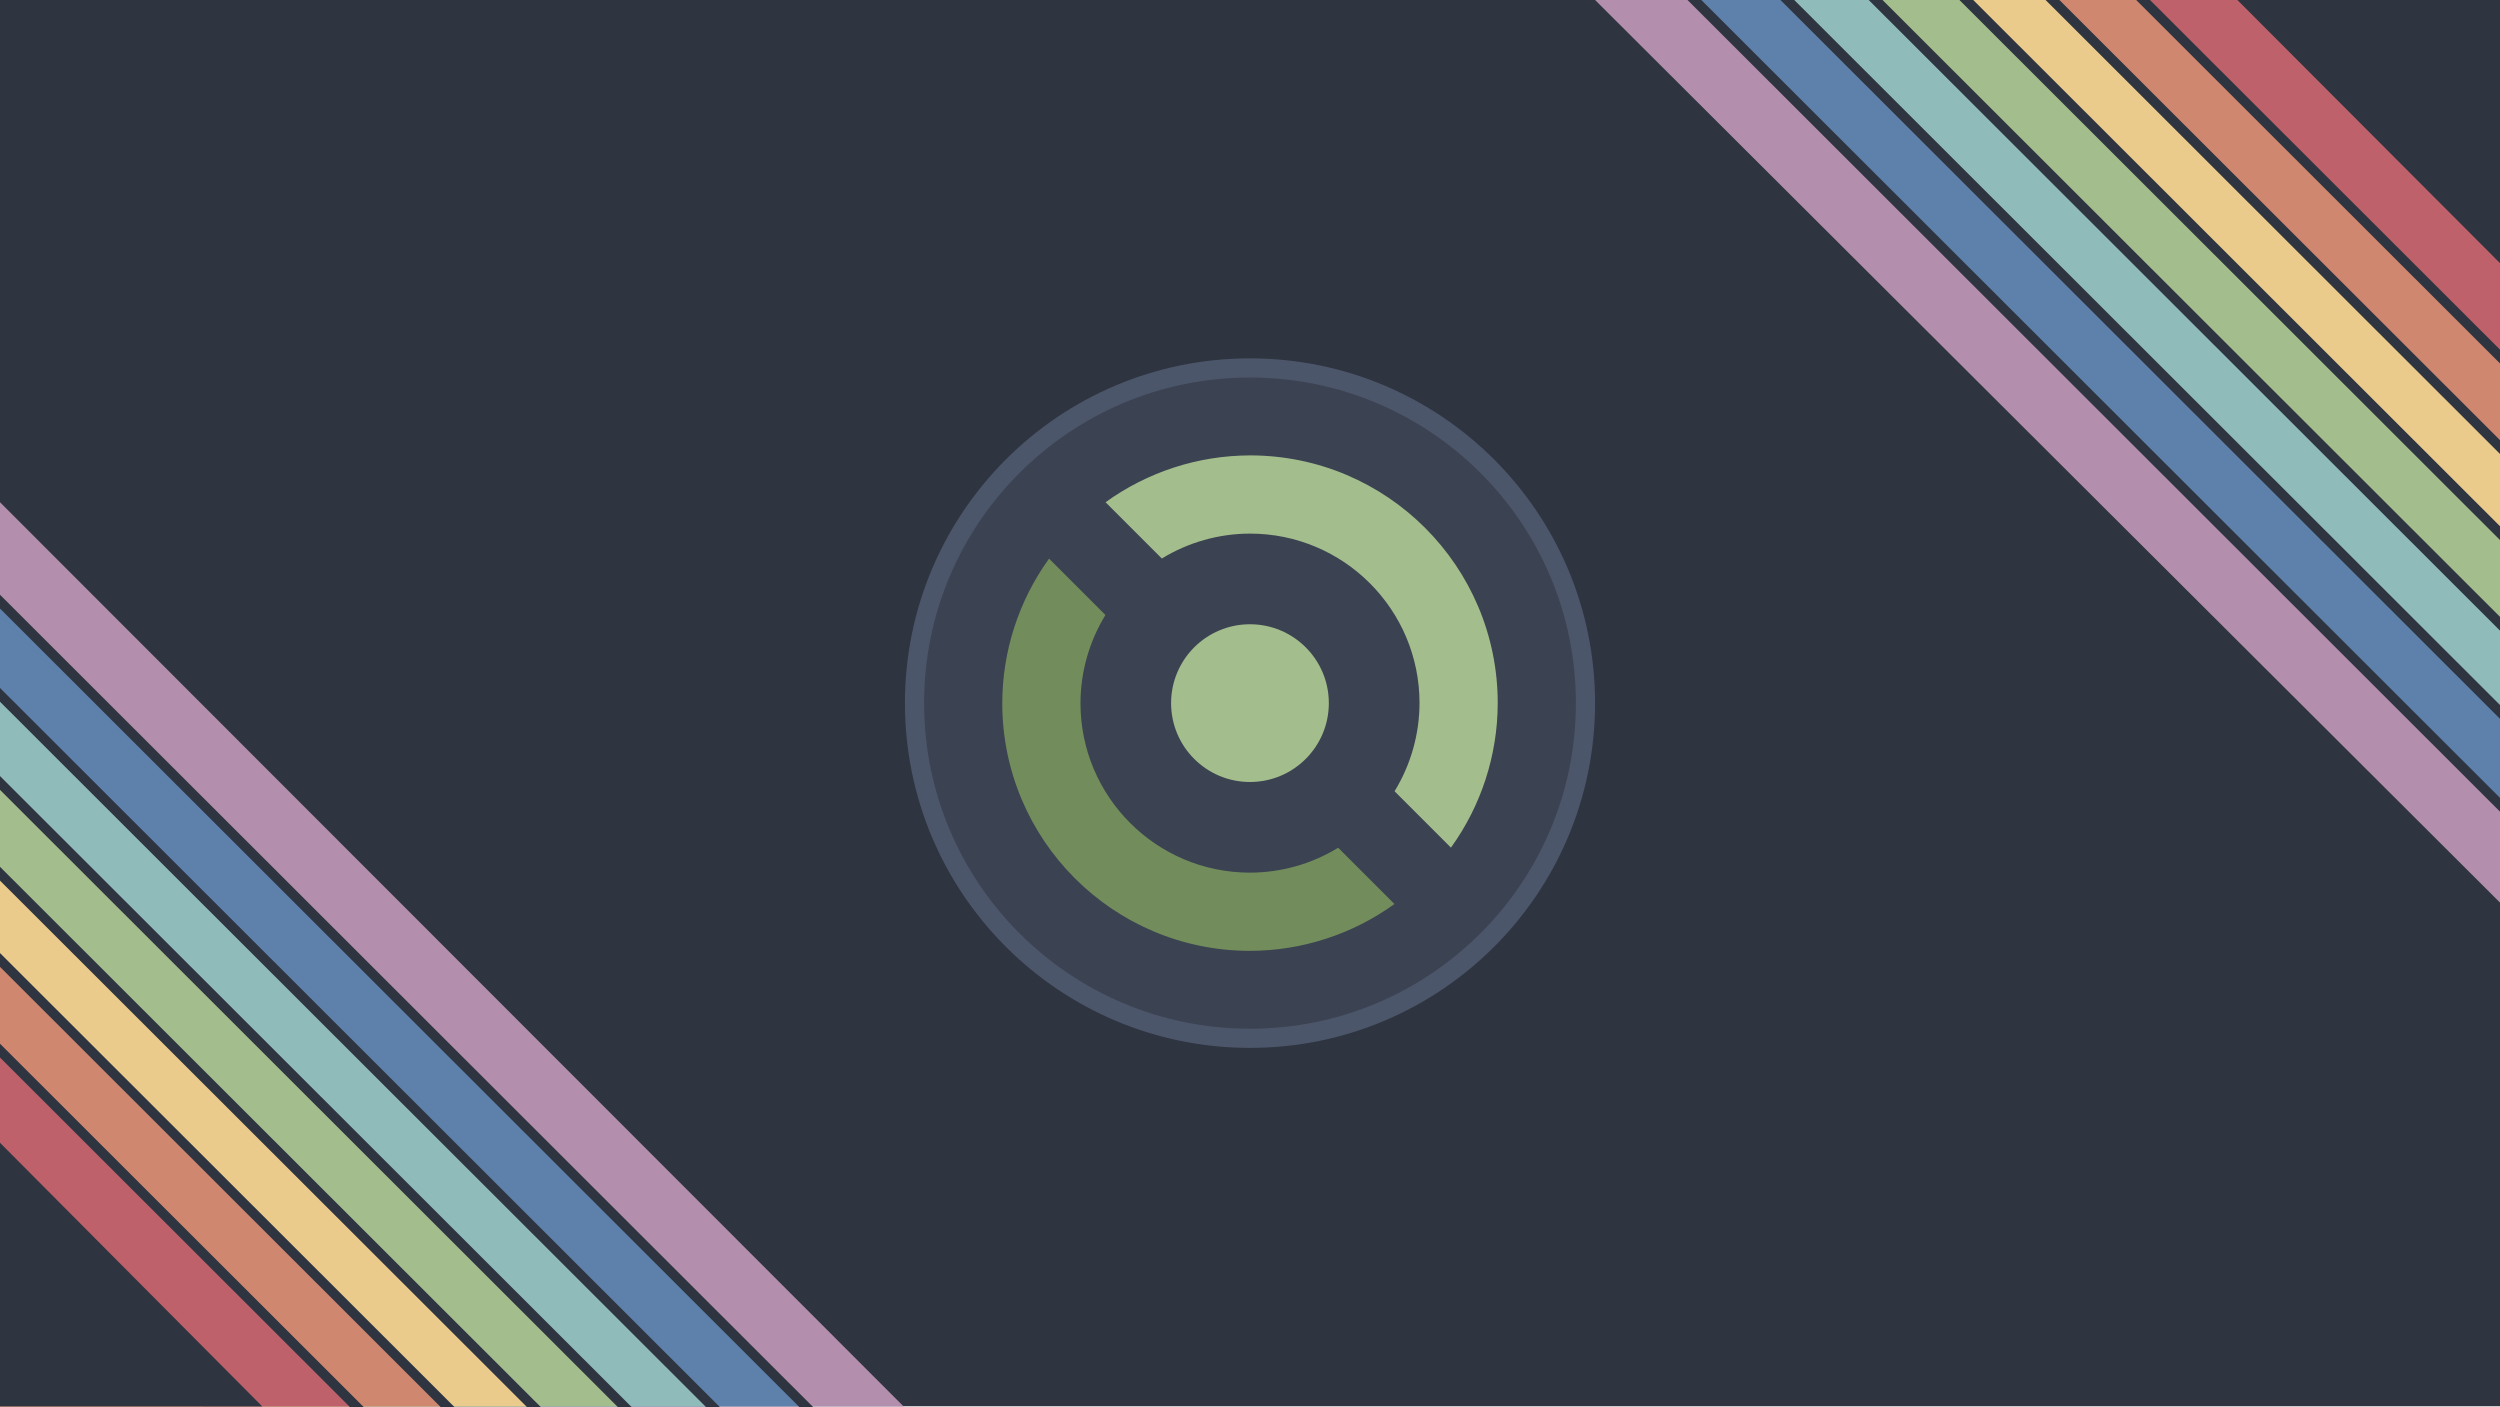
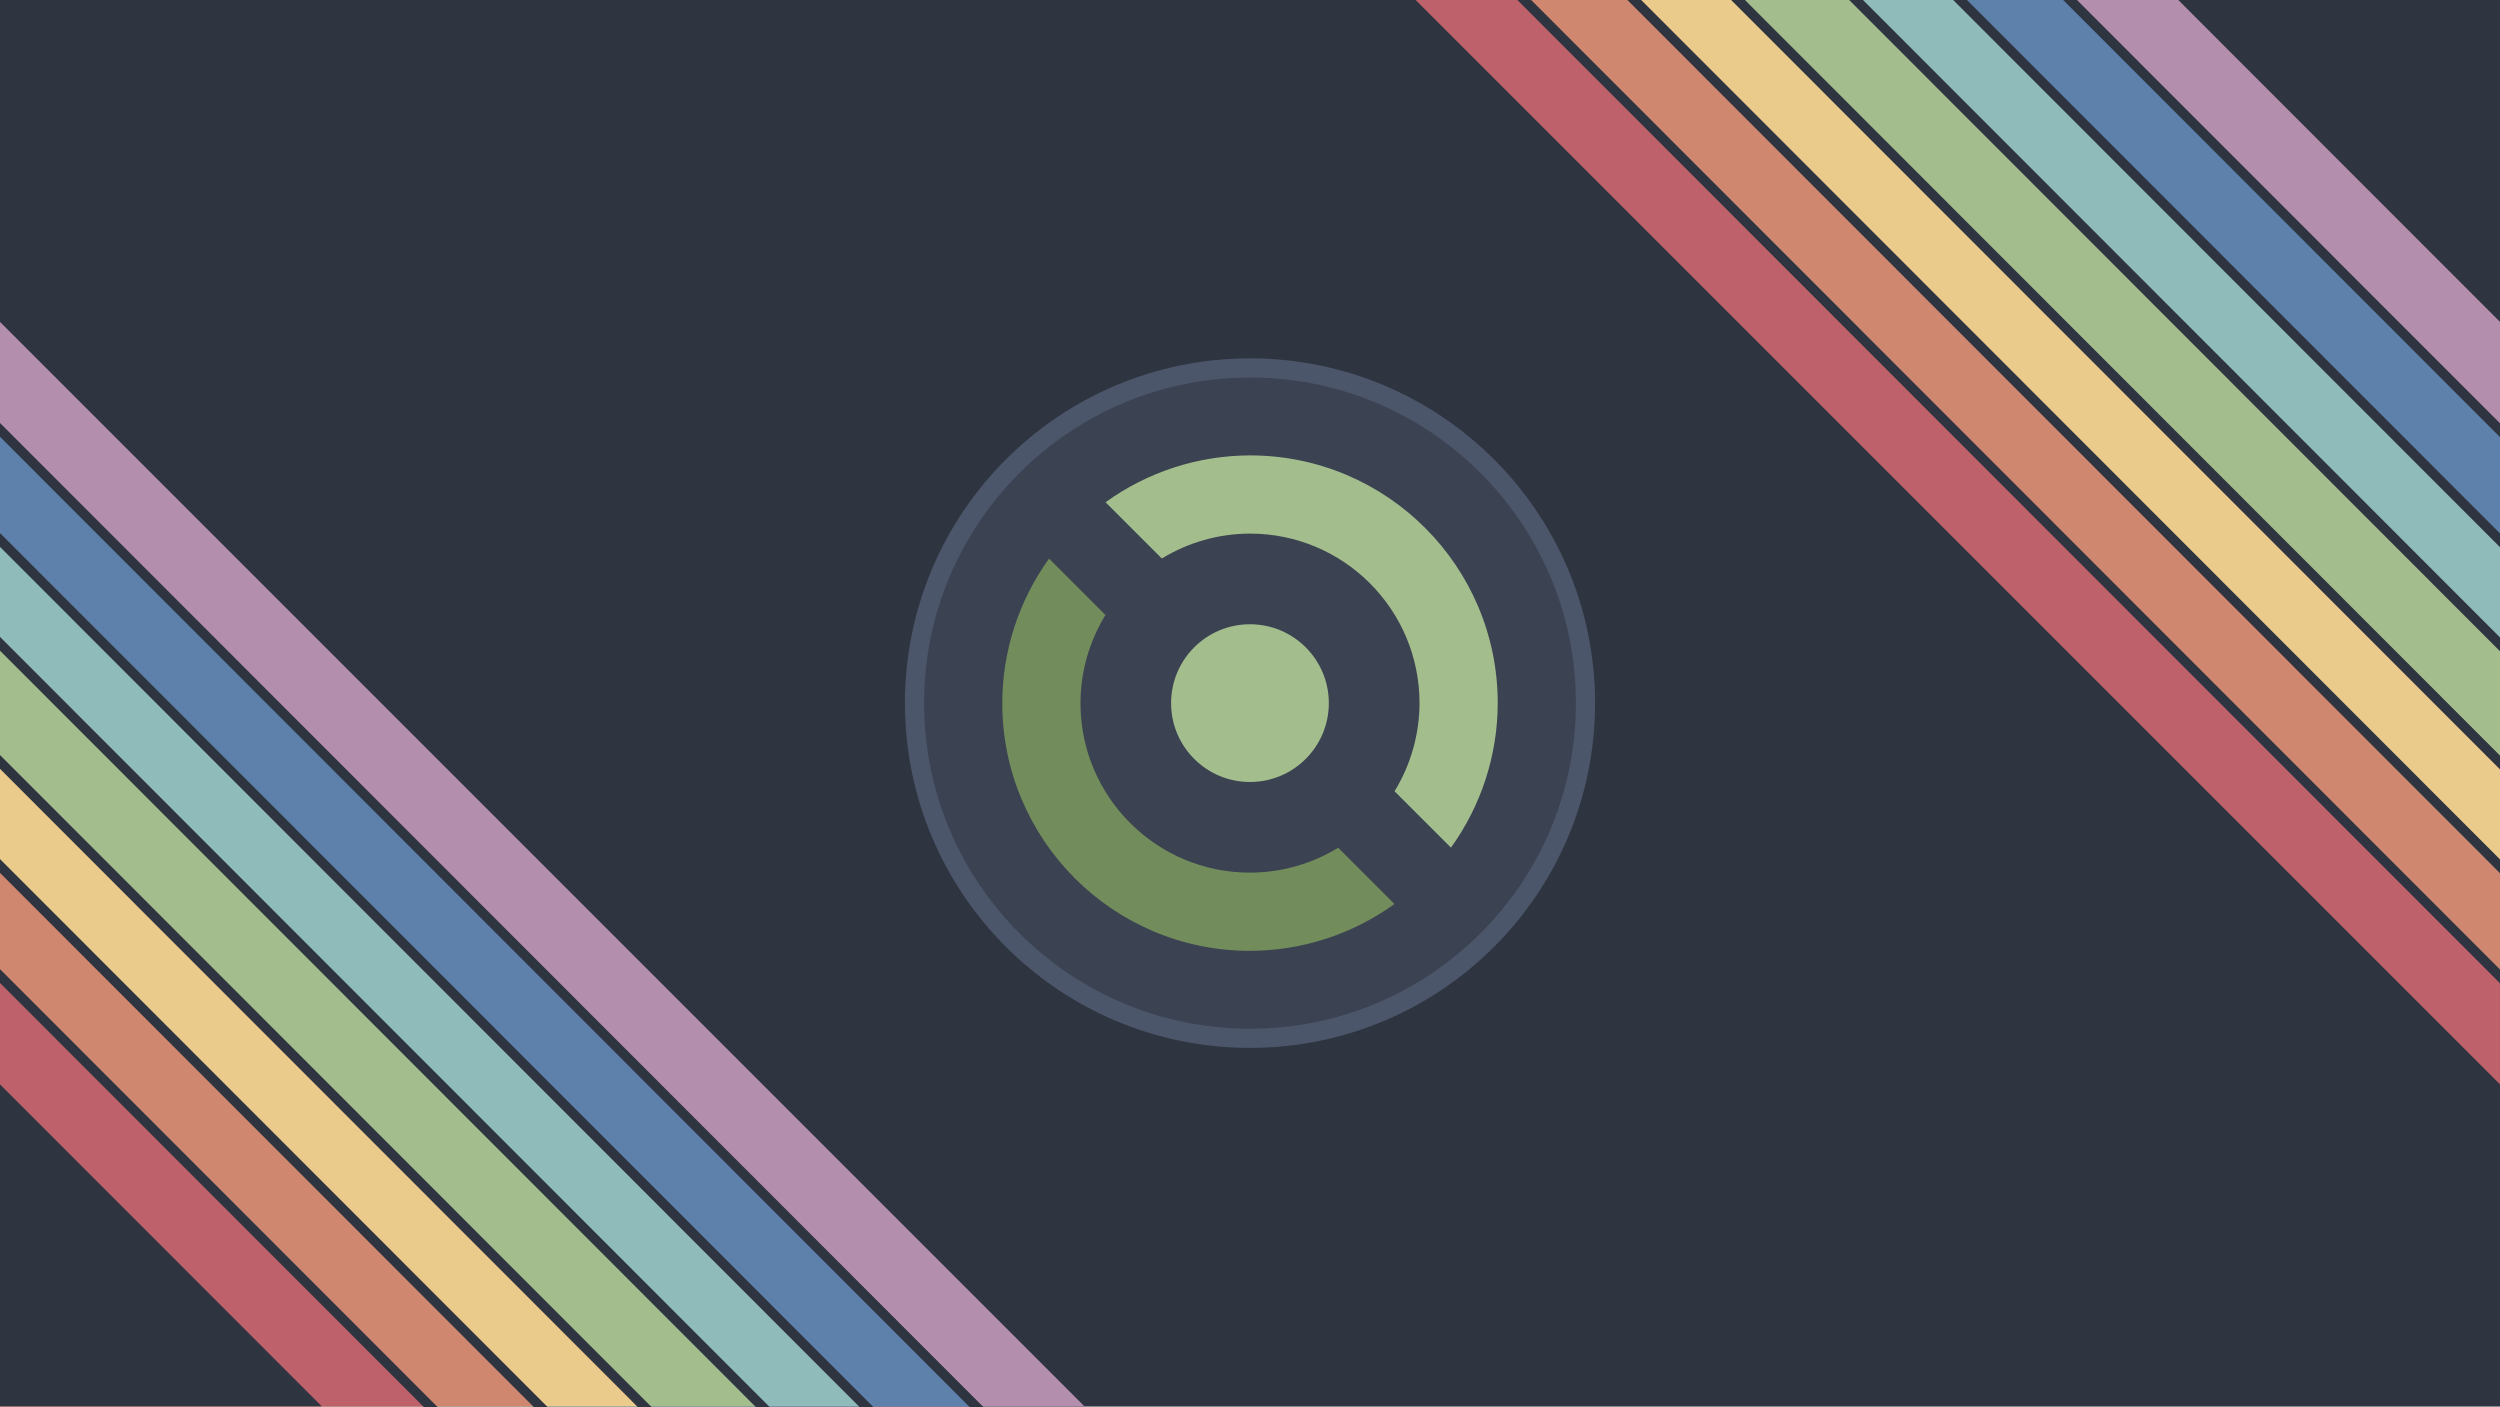
<svg xmlns="http://www.w3.org/2000/svg" width="3840" height="2160" viewBox="0 0 1016 571.5" version="1.1" id="svg867">
  <defs id="defs861" />
  <g id="layer1">
    <rect style="fill:#2e3440;fill-opacity:1;stroke:none;stroke-width:3.188;stroke-miterlimit:4;stroke-dasharray:none;stop-color:#000000" id="rect1430" width="1016" height="571.5" x="-7.7271523e-14" y="0" />
-     <g id="g1548" transform="matrix(2.172502,0,0,2.176178,-0.3772216,-1251.06)">
-       <g id="layer1-6">
-         <g id="g941" transform="matrix(0.7607387,0,0,0.7607387,129.6477,-9.3679719e-7)" />
-         <g id="g931" transform="matrix(0.7453625,0,0,0.7453625,-0.09009816,103.4795)">
-           <path style="fill:#b48ead;fill-opacity:1;stroke:#000000;stroke-width:0;stroke-linecap:butt;stroke-linejoin:miter;stroke-miterlimit:4;stroke-dasharray:none;stroke-opacity:1" d="M 0.354,984.82 V 758.292 L 227.113,984.82 Z" id="path37-3-6-7-5-3-5-6" />
-           <path style="fill:#5e81ac;fill-opacity:1;stroke:#000000;stroke-width:0;stroke-linecap:butt;stroke-linejoin:miter;stroke-miterlimit:4;stroke-dasharray:none;stroke-opacity:1" d="M 0.354,984.82 V 783.197 L 202.183,984.82 Z" id="path37-3-6-7-5-3-2" />
-           <path style="fill:#8fbcbb;fill-opacity:1;stroke:#000000;stroke-width:0;stroke-linecap:butt;stroke-linejoin:miter;stroke-miterlimit:4;stroke-dasharray:none;stroke-opacity:1" d="M 0.354,984.82 V 806.549 L 178.806,984.82 Z" id="path37-3-6-7-5-9" />
-           <path style="fill:#a3be8c;fill-opacity:1;stroke:#000000;stroke-width:0;stroke-linecap:butt;stroke-linejoin:miter;stroke-miterlimit:4;stroke-dasharray:none;stroke-opacity:1" d="M 0.354,984.82 V 828.626 L 156.707,984.82 Z" id="path37-3-6-7-1" />
-           <path style="fill:#ebcb8b;fill-opacity:1;stroke:#000000;stroke-width:0;stroke-linecap:butt;stroke-linejoin:miter;stroke-miterlimit:4;stroke-dasharray:none;stroke-opacity:1" d="M 0.354,984.82 V 851.364 L 133.946,984.82 Z" id="path37-3-6-2" />
-           <path style="fill:#d08770;fill-opacity:1;stroke:#000000;stroke-width:0;stroke-linecap:butt;stroke-linejoin:miter;stroke-miterlimit:4;stroke-dasharray:none;stroke-opacity:1" d="M 0.354,984.82 V 872.973 L 112.315,984.82 Z" id="path37-3-7" />
-           <a id="a919" transform="translate(-0.0530056)">
-             <path style="fill:#bf616a;fill-opacity:1;stroke:#000000;stroke-width:0;stroke-linecap:butt;stroke-linejoin:miter;stroke-miterlimit:4;stroke-dasharray:none;stroke-opacity:1" d="M 0.354,984.82 V 895.632 L 89.633,984.82 Z" id="path37-0" />
-           </a>
-           <path style="fill:#2e3440;fill-opacity:1;stroke:#000000;stroke-width:0;stroke-linecap:butt;stroke-linejoin:miter;stroke-miterlimit:4;stroke-dasharray:none;stroke-opacity:1" d="M 0.354,984.815 0.301,918.723 66.159,984.82 Z" id="path37-36-7" />
-         </g>
-       </g>
-       <g id="layer2" />
-     </g>
    <ellipse style="opacity:1;fill:#3b4252;fill-opacity:1;stroke:#4c566a;stroke-width:7.787;stroke-linejoin:miter;stroke-miterlimit:4;stroke-dasharray:none;stroke-opacity:1;paint-order:normal" id="path5985" cx="508" cy="285.75" rx="136.342" ry="136.217" />
    <path d="m 526.492,-971.027 c -8.337,20.491 -13.366,33.895 -22.648,53.777 5.691,6.048 12.677,13.09 24.022,21.045 -12.197,-5.031 -20.516,-10.083 -26.734,-15.324 -11.88,24.85 -30.491,60.248 -68.261,128.28 29.686,-17.18 52.697,-27.772 74.143,-31.814 -0.921,-3.971 -1.444,-8.265 -1.409,-12.747 l 0.035,-0.953 c 0.471,-19.066 10.365,-33.728 22.084,-32.732 11.72,0.995 20.83,17.268 20.359,36.334 -0.088,3.588 -0.492,7.039 -1.198,10.24 21.213,4.16 43.979,14.725 73.263,31.673 -5.774,-10.657 -10.928,-20.264 -15.85,-29.413 -7.753,-6.024 -15.839,-13.864 -32.334,-22.351 11.338,2.953 19.455,6.361 25.783,10.169 -50.042,-93.4 -54.094,-105.811 -71.255,-146.182 z" fill="#1793d1" id="path6053" style="fill:#81a1c1;fill-opacity:1;stroke-width:0.733" />
-     <g id="g1588" transform="matrix(-2.175892,0,0,-2.172502,1016.378,1819.529)">
-       <g id="g1584">
-         <g id="g1562" transform="matrix(0.7607387,0,0,0.7607387,129.6477,-9.3679719e-7)" />
-         <g id="g1582" transform="matrix(0.7453625,0,0,0.7453625,-0.09009816,103.4795)">
-           <path style="fill:#b48ead;fill-opacity:1;stroke:#000000;stroke-width:0;stroke-linecap:butt;stroke-linejoin:miter;stroke-miterlimit:4;stroke-dasharray:none;stroke-opacity:1" d="M 0.354,984.82 V 758.292 L 227.113,984.82 Z" id="path1564" />
-           <path style="fill:#5e81ac;fill-opacity:1;stroke:#000000;stroke-width:0;stroke-linecap:butt;stroke-linejoin:miter;stroke-miterlimit:4;stroke-dasharray:none;stroke-opacity:1" d="M 0.354,984.82 V 783.197 L 202.183,984.82 Z" id="path1566" />
-           <path style="fill:#8fbcbb;fill-opacity:1;stroke:#000000;stroke-width:0;stroke-linecap:butt;stroke-linejoin:miter;stroke-miterlimit:4;stroke-dasharray:none;stroke-opacity:1" d="M 0.354,984.82 V 806.549 L 178.806,984.82 Z" id="path1568" />
-           <path style="fill:#a3be8c;fill-opacity:1;stroke:#000000;stroke-width:0;stroke-linecap:butt;stroke-linejoin:miter;stroke-miterlimit:4;stroke-dasharray:none;stroke-opacity:1" d="M 0.354,984.82 V 828.626 L 156.707,984.82 Z" id="path1570" />
-           <path style="fill:#ebcb8b;fill-opacity:1;stroke:#000000;stroke-width:0;stroke-linecap:butt;stroke-linejoin:miter;stroke-miterlimit:4;stroke-dasharray:none;stroke-opacity:1" d="M 0.354,984.82 V 851.364 L 133.946,984.82 Z" id="path1572" />
-           <path style="fill:#d08770;fill-opacity:1;stroke:#000000;stroke-width:0;stroke-linecap:butt;stroke-linejoin:miter;stroke-miterlimit:4;stroke-dasharray:none;stroke-opacity:1" d="M 0.354,984.82 V 872.973 L 112.315,984.82 Z" id="path1574" />
-           <a id="a1578" transform="translate(-0.0530056)">
-             <path style="fill:#bf616a;fill-opacity:1;stroke:#000000;stroke-width:0;stroke-linecap:butt;stroke-linejoin:miter;stroke-miterlimit:4;stroke-dasharray:none;stroke-opacity:1" d="M 0.354,984.82 V 895.632 L 89.633,984.82 Z" id="path1576" />
-           </a>
-           <path style="fill:#2e3440;fill-opacity:1;stroke:#000000;stroke-width:0;stroke-linecap:butt;stroke-linejoin:miter;stroke-miterlimit:4;stroke-dasharray:none;stroke-opacity:1" d="M 2.5369211e-6,984.815 0.301,918.723 66.159,984.815 Z" id="path1580" />
-         </g>
-       </g>
-       <g id="g1586" />
-     </g>
-     <g id="g1866" style="stroke-width:3.969;stroke-miterlimit:4;stroke-dasharray:none;stroke:#2e3440;stroke-opacity:1">
-       <path style="fill:none;stroke:#2e3440;stroke-width:3.969;stroke-linecap:butt;stroke-linejoin:miter;stroke-opacity:1;stroke-miterlimit:4;stroke-dasharray:none" d="M -50.592,376.427 195.138,621.906 Z" id="path1753" />
-       <path style="fill:none;stroke:#2e3440;stroke-width:3.969;stroke-linecap:butt;stroke-linejoin:miter;stroke-opacity:1;stroke-miterlimit:4;stroke-dasharray:none" d="M -32.11,358.05 213.619,603.529 Z" id="path1753-6" />
-       <path style="fill:none;stroke:#2e3440;stroke-width:3.969;stroke-linecap:butt;stroke-linejoin:miter;stroke-opacity:1;stroke-miterlimit:4;stroke-dasharray:none" d="M -14.567,340.525 231.162,586.004 Z" id="path1753-0" />
-       <path style="fill:none;stroke:#2e3440;stroke-width:3.969;stroke-linecap:butt;stroke-linejoin:miter;stroke-opacity:1;stroke-miterlimit:4;stroke-dasharray:none" d="M -50.436,267.812 303.95,621.836 Z" id="path1753-62" />
-       <path style="fill:none;stroke:#2e3440;stroke-width:3.969;stroke-linecap:butt;stroke-linejoin:miter;stroke-opacity:1;stroke-miterlimit:4;stroke-dasharray:none" d="M -50.412,232.025 339.773,621.813 Z" id="path1753-61" />
-       <path style="fill:none;stroke:#2e3440;stroke-width:3.969;stroke-linecap:butt;stroke-linejoin:miter;stroke-opacity:1;stroke-miterlimit:4;stroke-dasharray:none" d="M -50.388,194.171 377.666,621.788 Z" id="path1753-8" />
-     </g>
-     <g id="g1858" style="stroke:#2e3440;stroke-opacity:1;stroke-width:3.969;stroke-miterlimit:4;stroke-dasharray:none">
-       <path style="fill:none;stroke:#2e3440;stroke-width:3.969;stroke-linecap:butt;stroke-linejoin:miter;stroke-opacity:1;stroke-miterlimit:4;stroke-dasharray:none" d="M 639.662,-48.899 1064.37,375.375 Z" id="path1753-7-9" />
-       <path style="fill:none;stroke:#2e3440;stroke-width:3.969;stroke-linecap:butt;stroke-linejoin:miter;stroke-opacity:1;stroke-miterlimit:4;stroke-dasharray:none" d="M 641.047,-85.246 1100.839,374.078 Z" id="path1753-7-2" />
-       <path style="fill:none;stroke:#2e3440;stroke-width:3.969;stroke-linecap:butt;stroke-linejoin:miter;stroke-opacity:1;stroke-miterlimit:4;stroke-dasharray:none" d="M 658.939,-103.206 1118.732,356.118 Z" id="path1753-7-0" />
-       <path style="fill:none;stroke:#2e3440;stroke-width:3.969;stroke-linecap:butt;stroke-linejoin:miter;stroke-opacity:1;stroke-miterlimit:4;stroke-dasharray:none" d="M 694.881,-139.111 1154.674,320.212 Z" id="path1753-7-23" />
-       <path style="fill:none;stroke:#2e3440;stroke-width:3.969;stroke-linecap:butt;stroke-linejoin:miter;stroke-opacity:1;stroke-miterlimit:4;stroke-dasharray:none" d="M 713.332,-157.457 1173.124,301.867 Z" id="path1753-7-7" />
-       <path style="fill:none;stroke:#2e3440;stroke-width:3.969;stroke-linecap:butt;stroke-linejoin:miter;stroke-opacity:1;stroke-miterlimit:4;stroke-dasharray:none" d="M 677.368,-121.616 1137.16,337.708 Z" id="path1753-7-92" />
-     </g>
    <g id="layer2-3" transform="matrix(1.382974,0,0,1.382974,-126.6375,1505.208)">
      <g id="g992" transform="matrix(0.6917545,0,0,0.6917545,182.2021,130.4032)">
        <g id="g1260">
          <path d="m 399.985,-1568.425 c -22.032,0.047 -43.493,7.007 -61.359,19.9 l 23.903,23.903 c 11.277,-6.899 24.236,-10.56 37.456,-10.582 39.772,-10e-5 72.014,32.242 72.014,72.014 -0.032,13.215 -3.7,26.167 -10.602,37.437 l 23.948,23.948 c 12.889,-17.876 19.84,-39.347 19.874,-61.385 0,-58.12 -47.115,-105.235 -105.235,-105.235 z" fill="#abc2ab" id="path978" style="fill:#a3be8c;fill-opacity:1" />
          <path d="m 461.344,-1377.856 -23.903,-23.903 c -11.277,6.899 -24.236,10.56 -37.456,10.582 -39.772,1e-4 -72.014,-32.242 -72.014,-72.014 0.032,-13.215 3.7,-26.167 10.602,-37.437 l -23.948,-23.948 c -12.889,17.876 -19.84,39.347 -19.874,61.385 0,58.12 47.115,105.235 105.235,105.235 22.032,-0.047 43.493,-7.007 61.359,-19.9 z" fill="#478061" id="path980" style="fill:#728d5b;fill-opacity:1" />
          <circle fill="#abc2ab" cx="399.968" cy="-1463.19" r="33.503" id="circle982" style="fill:#a3be8c;fill-opacity:1" />
        </g>
      </g>
    </g>
+     <rect style="fill:#728d5b;stroke:#4c566a;stroke-width:0;stop-color:#000000" id="rect1280" width="1172.812" height="1172.812" x="858.013" y="-2953.754" />
+     <g id="g1920" clip-path="none" transform="translate(1015.989,3.9472833e-5)">
+       <g id="g1918">
+         <a id="a1916" transform="translate(9.2219532e-7,-2.8334894e-5)">
+           <g id="g1914" transform="matrix(-2.578948,0,0,-2.583312,0.4164197,2163.594)">
+             <g id="g1910">
+               <g id="g1888" transform="matrix(0.7607387,0,0,0.7607387,129.6477,-9.3679719e-7)" />
+               <g id="g1908" transform="matrix(0.7453625,0,0,0.7453625,-0.09009816,103.4795)">
+                 <path style="fill:#b48ead;fill-opacity:1;stroke:#000000;stroke-width:0;stroke-linecap:butt;stroke-linejoin:miter;stroke-miterlimit:4;stroke-dasharray:none;stroke-opacity:1" d="M 0.338,984.82 0.338,755.958 229.587,984.82 Z" id="path1890" />
+                 <path style="fill:#5e81ac;fill-opacity:1;stroke:#000000;stroke-width:0;stroke-linecap:butt;stroke-linejoin:miter;stroke-miterlimit:4;stroke-dasharray:none;stroke-opacity:1" d="M 0.338,984.82 0.338,778.812 206.694,984.82 Z" id="path1892" />
+                 <path style="fill:#8fbcbb;fill-opacity:1;stroke:#000000;stroke-width:0;stroke-linecap:butt;stroke-linejoin:miter;stroke-miterlimit:4;stroke-dasharray:none;stroke-opacity:1" d="M 0.338,984.82 0.338,802.045 183.422,984.82 Z" id="path1894" />
+                 <path style="fill:#a3be8c;fill-opacity:1;stroke:#000000;stroke-width:0;stroke-linecap:butt;stroke-linejoin:miter;stroke-miterlimit:4;stroke-dasharray:none;stroke-opacity:1" d="M 0.338,984.82 0.338,823.959 161.49,984.82 Z" id="path1896" />
+                 <path style="fill:#ebcb8b;fill-opacity:1;stroke:#000000;stroke-width:0;stroke-linecap:butt;stroke-linejoin:miter;stroke-miterlimit:4;stroke-dasharray:none;stroke-opacity:1" d="M 0.338,984.82 0.338,848.875 136.512,984.82 Z" id="path1898" />
+                 <path style="fill:#d08770;fill-opacity:1;stroke:#000000;stroke-width:0;stroke-linecap:butt;stroke-linejoin:miter;stroke-miterlimit:4;stroke-dasharray:none;stroke-opacity:1" d="M 0.332,984.82 0.337,870.79 114.484,984.82 Z" id="path1900" />
+                 <a id="a1902" transform="translate(-0.0530056)" />
+                 <path style="fill:#bf616a;fill-opacity:1;stroke:#000000;stroke-width:0;stroke-linecap:butt;stroke-linejoin:miter;stroke-miterlimit:4;stroke-dasharray:none;stroke-opacity:1" d="m 0.332,984.82 0.006,-90.798 90.89,90.798 z" id="path1904" />
+                 <path style="fill:#2e3440;fill-opacity:1;stroke:#000000;stroke-width:0;stroke-linecap:butt;stroke-linejoin:miter;stroke-miterlimit:4;stroke-dasharray:none;stroke-opacity:1" d="M 0.332,984.82 0.335,916.877 68.347,984.82 Z" id="path1906" />
+               </g>
+             </g>
+             <g id="g1912" />
+           </g>
+         </a>
+       </g>
+     </g>
+     <g id="g1954" clip-path="none" transform="rotate(180,0,285.75)">
+       <g id="g1952">
+         <a id="a1950" transform="translate(9.2219532e-7,-2.8334894e-5)">
+           <g id="g1948" transform="matrix(-2.578948,0,0,-2.583312,0.4164197,2163.594)">
+             <g id="g1944">
+               <g id="g1922" transform="matrix(0.7607387,0,0,0.7607387,129.6477,-9.3679719e-7)" />
+               <g id="g1942" transform="matrix(0.7453625,0,0,0.7453625,-0.09009816,103.4795)">
+                 <path style="fill:#b48ead;fill-opacity:1;stroke:#000000;stroke-width:0;stroke-linecap:butt;stroke-linejoin:miter;stroke-miterlimit:4;stroke-dasharray:none;stroke-opacity:1" d="M 0.338,984.82 0.338,755.958 229.587,984.82 Z" id="path1924" />
+                 <path style="fill:#5e81ac;fill-opacity:1;stroke:#000000;stroke-width:0;stroke-linecap:butt;stroke-linejoin:miter;stroke-miterlimit:4;stroke-dasharray:none;stroke-opacity:1" d="M 0.338,984.82 0.338,778.812 206.694,984.82 Z" id="path1926" />
+                 <path style="fill:#8fbcbb;fill-opacity:1;stroke:#000000;stroke-width:0;stroke-linecap:butt;stroke-linejoin:miter;stroke-miterlimit:4;stroke-dasharray:none;stroke-opacity:1" d="M 0.338,984.82 0.338,802.045 183.422,984.82 Z" id="path1928" />
+                 <path style="fill:#a3be8c;fill-opacity:1;stroke:#000000;stroke-width:0;stroke-linecap:butt;stroke-linejoin:miter;stroke-miterlimit:4;stroke-dasharray:none;stroke-opacity:1" d="M 0.338,984.82 0.338,823.959 161.49,984.82 Z" id="path1930" />
+                 <path style="fill:#ebcb8b;fill-opacity:1;stroke:#000000;stroke-width:0;stroke-linecap:butt;stroke-linejoin:miter;stroke-miterlimit:4;stroke-dasharray:none;stroke-opacity:1" d="M 0.338,984.82 0.338,848.875 136.512,984.82 Z" id="path1932" />
+                 <path style="fill:#d08770;fill-opacity:1;stroke:#000000;stroke-width:0;stroke-linecap:butt;stroke-linejoin:miter;stroke-miterlimit:4;stroke-dasharray:none;stroke-opacity:1" d="M 0.332,984.82 0.337,870.79 114.484,984.82 Z" id="path1934" />
+                 <a id="a1936" transform="translate(-0.0530056)" />
+                 <path style="fill:#bf616a;fill-opacity:1;stroke:#000000;stroke-width:0;stroke-linecap:butt;stroke-linejoin:miter;stroke-miterlimit:4;stroke-dasharray:none;stroke-opacity:1" d="m 0.332,984.82 0.006,-90.798 90.89,90.798 z" id="path1938" />
+                 <path style="fill:#2e3440;fill-opacity:1;stroke:#000000;stroke-width:0;stroke-linecap:butt;stroke-linejoin:miter;stroke-miterlimit:4;stroke-dasharray:none;stroke-opacity:1" d="M 0.332,984.82 0.335,916.877 68.347,984.82 Z" id="path1940" />
+               </g>
+             </g>
+             <g id="g1946" />
+           </g>
+         </a>
+       </g>
+     </g>
+     <rect style="fill:#2e3440;fill-opacity:1;stroke:none;stroke-width:3.188;stroke-miterlimit:4;stroke-dasharray:none;stop-color:#000000" id="rect1956" width="1016" height="571.5" x="-7.7271523e-14" y="0" />
+     <ellipse style="opacity:1;fill:#3b4252;fill-opacity:1;stroke:#4c566a;stroke-width:7.787;stroke-linejoin:miter;stroke-miterlimit:4;stroke-dasharray:none;stroke-opacity:1;paint-order:normal" id="ellipse1958" cx="508" cy="285.75" rx="136.342" ry="136.217" />
+     <g id="g1970" transform="matrix(1.382974,0,0,1.382974,-126.6375,1505.208)">
+       <g id="g1968" transform="matrix(0.6917545,0,0,0.6917545,182.2021,130.4032)">
+         <g id="g1966">
+           <path d="m 399.985,-1568.425 c -22.032,0.047 -43.493,7.007 -61.359,19.9 l 23.903,23.903 c 11.277,-6.899 24.236,-10.56 37.456,-10.582 39.772,-10e-5 72.014,32.242 72.014,72.014 -0.032,13.215 -3.7,26.167 -10.602,37.437 l 23.948,23.948 c 12.889,-17.876 19.84,-39.347 19.874,-61.385 0,-58.12 -47.115,-105.235 -105.235,-105.235 z" fill="#abc2ab" id="path1960" style="fill:#a3be8c;fill-opacity:1" />
+           <path d="m 461.344,-1377.856 -23.903,-23.903 c -11.277,6.899 -24.236,10.56 -37.456,10.582 -39.772,1e-4 -72.014,-32.242 -72.014,-72.014 0.032,-13.215 3.7,-26.167 10.602,-37.437 l -23.948,-23.948 c -12.889,17.876 -19.84,39.347 -19.874,61.385 0,58.12 47.115,105.235 105.235,105.235 22.032,-0.047 43.493,-7.007 61.359,-19.9 z" fill="#478061" id="path1962" style="fill:#728d5b;fill-opacity:1" />
+           <circle fill="#abc2ab" cx="399.968" cy="-1463.19" r="33.503" id="circle1964" style="fill:#a3be8c;fill-opacity:1" />
+         </g>
+       </g>
+     </g>
+     <g id="g2004" clip-path="none" transform="translate(1015.989,3.9472833e-5)">
+       <g id="g2002">
+         <a id="a2000" transform="translate(9.2219532e-7,-2.8334894e-5)">
+           <g id="g1998" transform="matrix(-2.578948,0,0,-2.583312,0.4164197,2163.594)">
+             <g id="g1994">
+               <g id="g1972" transform="matrix(0.7607387,0,0,0.7607387,129.6477,-9.3679719e-7)" />
+               <g id="g1992" transform="matrix(0.7453625,0,0,0.7453625,-0.09009816,103.4795)">
+                 <path style="fill:#bf616a;fill-opacity:1;stroke:#000000;stroke-width:0;stroke-linecap:butt;stroke-linejoin:miter;stroke-miterlimit:4;stroke-dasharray:none;stroke-opacity:1" d="M 0.338,984.82 0.338,755.958 229.587,984.82 Z" id="path1974" />
+                 <path style="fill:#d08770;fill-opacity:1;stroke:#000000;stroke-width:0;stroke-linecap:butt;stroke-linejoin:miter;stroke-miterlimit:4;stroke-dasharray:none;stroke-opacity:1" d="M 0.338,984.82 0.338,778.812 206.694,984.82 Z" id="path1976" />
+                 <path style="fill:#ebcb8b;fill-opacity:1;stroke:#000000;stroke-width:0;stroke-linecap:butt;stroke-linejoin:miter;stroke-miterlimit:4;stroke-dasharray:none;stroke-opacity:1" d="M 0.338,984.82 0.338,802.045 183.422,984.82 Z" id="path1978" />
+                 <path style="fill:#a3be8c;fill-opacity:1;stroke:#000000;stroke-width:0;stroke-linecap:butt;stroke-linejoin:miter;stroke-miterlimit:4;stroke-dasharray:none;stroke-opacity:1" d="M 0.338,984.82 0.338,823.959 161.49,984.82 Z" id="path1980" />
+                 <path style="fill:#8fbcbb;fill-opacity:1;stroke:#000000;stroke-width:0;stroke-linecap:butt;stroke-linejoin:miter;stroke-miterlimit:4;stroke-dasharray:none;stroke-opacity:1" d="M 0.338,984.82 0.338,848.875 136.512,984.82 Z" id="path1982" />
+                 <path style="fill:#5e81ac;fill-opacity:1;stroke:#000000;stroke-width:0;stroke-linecap:butt;stroke-linejoin:miter;stroke-miterlimit:4;stroke-dasharray:none;stroke-opacity:1" d="M 0.332,984.82 0.337,870.79 114.484,984.82 Z" id="path1984" />
+                 <a id="a1986" transform="translate(-0.0530056)" />
+                 <path style="fill:#b48ead;fill-opacity:1;stroke:#000000;stroke-width:0;stroke-linecap:butt;stroke-linejoin:miter;stroke-miterlimit:4;stroke-dasharray:none;stroke-opacity:1" d="m 0.332,984.82 0.006,-90.798 90.89,90.798 z" id="path1988" />
+                 <path style="fill:#2e3440;fill-opacity:1;stroke:#000000;stroke-width:0;stroke-linecap:butt;stroke-linejoin:miter;stroke-miterlimit:4;stroke-dasharray:none;stroke-opacity:1" d="M 0.332,984.82 0.335,916.877 68.347,984.82 Z" id="path1990" />
+               </g>
+             </g>
+             <g id="g1996" />
+           </g>
+         </a>
+       </g>
+     </g>
+     <g id="g2038" clip-path="none" transform="rotate(180,0,285.75)">
+       <g id="g2036">
+         <a id="a2034" transform="translate(9.2219532e-7,-2.8334894e-5)">
+           <g id="g2032" transform="matrix(-2.578948,0,0,-2.583312,0.4164197,2163.594)">
+             <g id="g2028">
+               <g id="g2006" transform="matrix(0.7607387,0,0,0.7607387,129.6477,-9.3679719e-7)" />
+               <g id="g2026" transform="matrix(0.7453625,0,0,0.7453625,-0.09009816,103.4795)">
+                 <path style="fill:#b48ead;fill-opacity:1;stroke:#000000;stroke-width:0;stroke-linecap:butt;stroke-linejoin:miter;stroke-miterlimit:4;stroke-dasharray:none;stroke-opacity:1" d="M 0.338,984.82 0.338,755.958 229.587,984.82 Z" id="path2008" />
+                 <path style="fill:#5e81ac;fill-opacity:1;stroke:#000000;stroke-width:0;stroke-linecap:butt;stroke-linejoin:miter;stroke-miterlimit:4;stroke-dasharray:none;stroke-opacity:1" d="M 0.338,984.82 0.338,778.812 206.694,984.82 Z" id="path2010" />
+                 <path style="fill:#8fbcbb;fill-opacity:1;stroke:#000000;stroke-width:0;stroke-linecap:butt;stroke-linejoin:miter;stroke-miterlimit:4;stroke-dasharray:none;stroke-opacity:1" d="M 0.338,984.82 0.338,802.045 183.422,984.82 Z" id="path2012" />
+                 <path style="fill:#a3be8c;fill-opacity:1;stroke:#000000;stroke-width:0;stroke-linecap:butt;stroke-linejoin:miter;stroke-miterlimit:4;stroke-dasharray:none;stroke-opacity:1" d="M 0.338,984.82 0.338,823.959 161.49,984.82 Z" id="path2014" />
+                 <path style="fill:#ebcb8b;fill-opacity:1;stroke:#000000;stroke-width:0;stroke-linecap:butt;stroke-linejoin:miter;stroke-miterlimit:4;stroke-dasharray:none;stroke-opacity:1" d="M 0.338,984.82 0.338,848.875 136.512,984.82 Z" id="path2016" />
+                 <path style="fill:#d08770;fill-opacity:1;stroke:#000000;stroke-width:0;stroke-linecap:butt;stroke-linejoin:miter;stroke-miterlimit:4;stroke-dasharray:none;stroke-opacity:1" d="M 0.332,984.82 0.337,870.79 114.484,984.82 Z" id="path2018" />
+                 <a id="a2020" transform="translate(-0.0530056)" />
+                 <path style="fill:#bf616a;fill-opacity:1;stroke:#000000;stroke-width:0;stroke-linecap:butt;stroke-linejoin:miter;stroke-miterlimit:4;stroke-dasharray:none;stroke-opacity:1" d="m 0.332,984.82 0.006,-90.798 90.89,90.798 z" id="path2022" />
+                 <path style="fill:#2e3440;fill-opacity:1;stroke:#000000;stroke-width:0;stroke-linecap:butt;stroke-linejoin:miter;stroke-miterlimit:4;stroke-dasharray:none;stroke-opacity:1" d="M 0.332,984.82 0.335,916.877 68.347,984.82 Z" id="path2024" />
+               </g>
+             </g>
+             <g id="g2030" />
+           </g>
+         </a>
+       </g>
+     </g>
+     <rect style="fill:#2e3440;fill-opacity:1;stroke:none;stroke-width:3.188;stroke-miterlimit:4;stroke-dasharray:none;stop-color:#000000" id="rect2040" width="1016" height="571.5" x="-7.7271523e-14" y="0" />
+     <ellipse style="opacity:1;fill:#3b4252;fill-opacity:1;stroke:#4c566a;stroke-width:7.787;stroke-linejoin:miter;stroke-miterlimit:4;stroke-dasharray:none;stroke-opacity:1;paint-order:normal" id="ellipse2042" cx="508" cy="285.75" rx="136.342" ry="136.217" />
+     <g id="g2054" transform="matrix(1.382974,0,0,1.382974,-126.6375,1505.208)">
+       <g id="g2052" transform="matrix(0.6917545,0,0,0.6917545,182.2021,130.4032)">
+         <g id="g2050">
+           <path d="m 399.985,-1568.425 c -22.032,0.047 -43.493,7.007 -61.359,19.9 l 23.903,23.903 c 11.277,-6.899 24.236,-10.56 37.456,-10.582 39.772,-10e-5 72.014,32.242 72.014,72.014 -0.032,13.215 -3.7,26.167 -10.602,37.437 l 23.948,23.948 c 12.889,-17.876 19.84,-39.347 19.874,-61.385 0,-58.12 -47.115,-105.235 -105.235,-105.235 z" fill="#abc2ab" id="path2044" style="fill:#a3be8c;fill-opacity:1" />
+           <path d="m 461.344,-1377.856 -23.903,-23.903 c -11.277,6.899 -24.236,10.56 -37.456,10.582 -39.772,1e-4 -72.014,-32.242 -72.014,-72.014 0.032,-13.215 3.7,-26.167 10.602,-37.437 l -23.948,-23.948 c -12.889,17.876 -19.84,39.347 -19.874,61.385 0,58.12 47.115,105.235 105.235,105.235 22.032,-0.047 43.493,-7.007 61.359,-19.9 z" fill="#478061" id="path2046" style="fill:#728d5b;fill-opacity:1" />
+           <circle fill="#abc2ab" cx="399.968" cy="-1463.19" r="33.503" id="circle2048" style="fill:#a3be8c;fill-opacity:1" />
+         </g>
+       </g>
+     </g>
+     <g id="g2088" clip-path="none" transform="translate(1015.989,3.9472833e-5)">
+       <g id="g2086">
+         <a id="a2084" transform="translate(9.2219532e-7,-2.8334894e-5)">
+           <g id="g2082" transform="matrix(-2.578948,0,0,-2.583312,0.4164197,2163.594)">
+             <g id="g2078">
+               <g id="g2056" transform="matrix(0.7607387,0,0,0.7607387,129.6477,-9.3679719e-7)" />
+               <g id="g2076" transform="matrix(0.7453625,0,0,0.7453625,-0.09009816,103.4795)">
+                 <path style="fill:#bf616a;fill-opacity:1;stroke:#000000;stroke-width:0;stroke-linecap:butt;stroke-linejoin:miter;stroke-miterlimit:4;stroke-dasharray:none;stroke-opacity:1" d="M 0.338,984.82 0.338,755.958 229.587,984.82 Z" id="path2058" />
+                 <path style="fill:#d08770;fill-opacity:1;stroke:#000000;stroke-width:0;stroke-linecap:butt;stroke-linejoin:miter;stroke-miterlimit:4;stroke-dasharray:none;stroke-opacity:1" d="M 0.338,984.82 0.338,778.812 206.694,984.82 Z" id="path2060" />
+                 <path style="fill:#ebcb8b;fill-opacity:1;stroke:#000000;stroke-width:0;stroke-linecap:butt;stroke-linejoin:miter;stroke-miterlimit:4;stroke-dasharray:none;stroke-opacity:1" d="M 0.338,984.82 0.338,802.045 183.422,984.82 Z" id="path2062" />
+                 <path style="fill:#a3be8c;fill-opacity:1;stroke:#000000;stroke-width:0;stroke-linecap:butt;stroke-linejoin:miter;stroke-miterlimit:4;stroke-dasharray:none;stroke-opacity:1" d="M 0.338,984.82 0.338,823.959 161.49,984.82 Z" id="path2064" />
+                 <path style="fill:#8fbcbb;fill-opacity:1;stroke:#000000;stroke-width:0;stroke-linecap:butt;stroke-linejoin:miter;stroke-miterlimit:4;stroke-dasharray:none;stroke-opacity:1" d="M 0.338,984.82 0.338,848.875 136.512,984.82 Z" id="path2066" />
+                 <path style="fill:#5e81ac;fill-opacity:1;stroke:#000000;stroke-width:0;stroke-linecap:butt;stroke-linejoin:miter;stroke-miterlimit:4;stroke-dasharray:none;stroke-opacity:1" d="M 0.332,984.82 0.337,870.79 114.484,984.82 Z" id="path2068" />
+                 <a id="a2070" transform="translate(-0.0530056)" />
+                 <path style="fill:#b48ead;fill-opacity:1;stroke:#000000;stroke-width:0;stroke-linecap:butt;stroke-linejoin:miter;stroke-miterlimit:4;stroke-dasharray:none;stroke-opacity:1" d="m 0.332,984.82 0.006,-90.798 90.89,90.798 z" id="path2072" />
+                 <path style="fill:#2e3440;fill-opacity:1;stroke:#000000;stroke-width:0;stroke-linecap:butt;stroke-linejoin:miter;stroke-miterlimit:4;stroke-dasharray:none;stroke-opacity:1" d="M 0.332,984.82 0.335,916.877 68.347,984.82 Z" id="path2074" />
+               </g>
+             </g>
+             <g id="g2080" />
+           </g>
+         </a>
+       </g>
+     </g>
+     <g id="g2122" clip-path="none" transform="rotate(180,0,285.75)">
+       <g id="g2120">
+         <a id="a2118" transform="translate(9.2219532e-7,-2.8334894e-5)">
+           <g id="g2116" transform="matrix(-2.578948,0,0,-2.583312,0.4164197,2163.594)">
+             <g id="g2112">
+               <g id="g2090" transform="matrix(0.7607387,0,0,0.7607387,129.6477,-9.3679719e-7)" />
+               <g id="g2110" transform="matrix(0.7453625,0,0,0.7453625,-0.09009816,103.4795)">
+                 <path style="fill:#b48ead;fill-opacity:1;stroke:#000000;stroke-width:0;stroke-linecap:butt;stroke-linejoin:miter;stroke-miterlimit:4;stroke-dasharray:none;stroke-opacity:1" d="M 0.338,984.82 0.338,755.958 229.587,984.82 Z" id="path2092" />
+                 <path style="fill:#5e81ac;fill-opacity:1;stroke:#000000;stroke-width:0;stroke-linecap:butt;stroke-linejoin:miter;stroke-miterlimit:4;stroke-dasharray:none;stroke-opacity:1" d="M 0.338,984.82 0.338,778.812 206.694,984.82 Z" id="path2094" />
+                 <path style="fill:#8fbcbb;fill-opacity:1;stroke:#000000;stroke-width:0;stroke-linecap:butt;stroke-linejoin:miter;stroke-miterlimit:4;stroke-dasharray:none;stroke-opacity:1" d="M 0.338,984.82 0.338,802.045 183.422,984.82 Z" id="path2096" />
+                 <path style="fill:#a3be8c;fill-opacity:1;stroke:#000000;stroke-width:0;stroke-linecap:butt;stroke-linejoin:miter;stroke-miterlimit:4;stroke-dasharray:none;stroke-opacity:1" d="M 0.338,984.82 0.338,823.959 161.49,984.82 Z" id="path2098" />
+                 <path style="fill:#ebcb8b;fill-opacity:1;stroke:#000000;stroke-width:0;stroke-linecap:butt;stroke-linejoin:miter;stroke-miterlimit:4;stroke-dasharray:none;stroke-opacity:1" d="M 0.338,984.82 0.338,848.875 136.512,984.82 Z" id="path2100" />
+                 <path style="fill:#d08770;fill-opacity:1;stroke:#000000;stroke-width:0;stroke-linecap:butt;stroke-linejoin:miter;stroke-miterlimit:4;stroke-dasharray:none;stroke-opacity:1" d="M 0.332,984.82 0.337,870.79 114.484,984.82 Z" id="path2102" />
+                 <a id="a2104" transform="translate(-0.0530056)" />
+                 <path style="fill:#bf616a;fill-opacity:1;stroke:#000000;stroke-width:0;stroke-linecap:butt;stroke-linejoin:miter;stroke-miterlimit:4;stroke-dasharray:none;stroke-opacity:1" d="m 0.332,984.82 0.006,-90.798 90.89,90.798 z" id="path2106" />
+                 <path style="fill:#2e3440;fill-opacity:1;stroke:#000000;stroke-width:0;stroke-linecap:butt;stroke-linejoin:miter;stroke-miterlimit:4;stroke-dasharray:none;stroke-opacity:1" d="M 0.332,984.82 0.335,916.877 68.347,984.82 Z" id="path2108" />
+               </g>
+             </g>
+             <g id="g2114" />
+           </g>
+         </a>
+       </g>
+     </g>
+     <g id="g2150">
+       <path style="fill:none;stroke:#2e3440;stroke-width:3.969;stroke-linecap:butt;stroke-linejoin:miter;stroke-miterlimit:4;stroke-dasharray:none;stroke-opacity:1" d="M -28.553,146.125 425.222,600.206" id="path2132" />
+       <path style="fill:none;stroke:#2e3440;stroke-width:3.969;stroke-linecap:butt;stroke-linejoin:miter;stroke-miterlimit:4;stroke-dasharray:none;stroke-opacity:1" d="M -50.92,168.493 402.855,622.573" id="path2134" />
+       <path style="fill:none;stroke:#2e3440;stroke-width:3.969;stroke-linecap:butt;stroke-linejoin:miter;stroke-miterlimit:4;stroke-dasharray:none;stroke-opacity:1" d="M -71.999,189.591 381.776,643.671" id="path2136" />
+       <path style="fill:none;stroke:#2e3440;stroke-width:3.969;stroke-linecap:butt;stroke-linejoin:miter;stroke-miterlimit:4;stroke-dasharray:none;stroke-opacity:1" d="M -96.007,213.579 357.769,667.659" id="path2138" />
+       <path style="fill:none;stroke:#2e3440;stroke-width:3.969;stroke-linecap:butt;stroke-linejoin:miter;stroke-miterlimit:4;stroke-dasharray:none;stroke-opacity:1" d="M -117.179,234.677 336.597,688.758" id="path2140" />
+       <path style="fill:none;stroke:#2e3440;stroke-width:3.969;stroke-linecap:butt;stroke-linejoin:miter;stroke-miterlimit:4;stroke-dasharray:none;stroke-opacity:1" d="M -139.531,257.044 314.244,711.125" id="path2142" />
+     </g>
+     <g id="g2164" transform="rotate(180,507.9945,285.75)">
+       <path style="fill:none;stroke:#2e3440;stroke-width:3.969;stroke-linecap:butt;stroke-linejoin:miter;stroke-miterlimit:4;stroke-dasharray:none;stroke-opacity:1" d="M -28.553,146.125 425.222,600.206" id="path2152" />
+       <path style="fill:none;stroke:#2e3440;stroke-width:3.969;stroke-linecap:butt;stroke-linejoin:miter;stroke-miterlimit:4;stroke-dasharray:none;stroke-opacity:1" d="M -50.92,168.493 402.855,622.573" id="path2154" />
+       <path style="fill:none;stroke:#2e3440;stroke-width:3.969;stroke-linecap:butt;stroke-linejoin:miter;stroke-miterlimit:4;stroke-dasharray:none;stroke-opacity:1" d="M -71.999,189.591 381.776,643.671" id="path2156" />
+       <path style="fill:none;stroke:#2e3440;stroke-width:3.969;stroke-linecap:butt;stroke-linejoin:miter;stroke-miterlimit:4;stroke-dasharray:none;stroke-opacity:1" d="M -96.007,213.579 357.769,667.659" id="path2158" />
+       <path style="fill:none;stroke:#2e3440;stroke-width:3.969;stroke-linecap:butt;stroke-linejoin:miter;stroke-miterlimit:4;stroke-dasharray:none;stroke-opacity:1" d="M -117.179,234.677 336.597,688.758" id="path2160" />
+       <path style="fill:none;stroke:#2e3440;stroke-width:3.969;stroke-linecap:butt;stroke-linejoin:miter;stroke-miterlimit:4;stroke-dasharray:none;stroke-opacity:1" d="M -139.531,257.044 314.244,711.125" id="path2162" />
+     </g>
  </g>
</svg>
